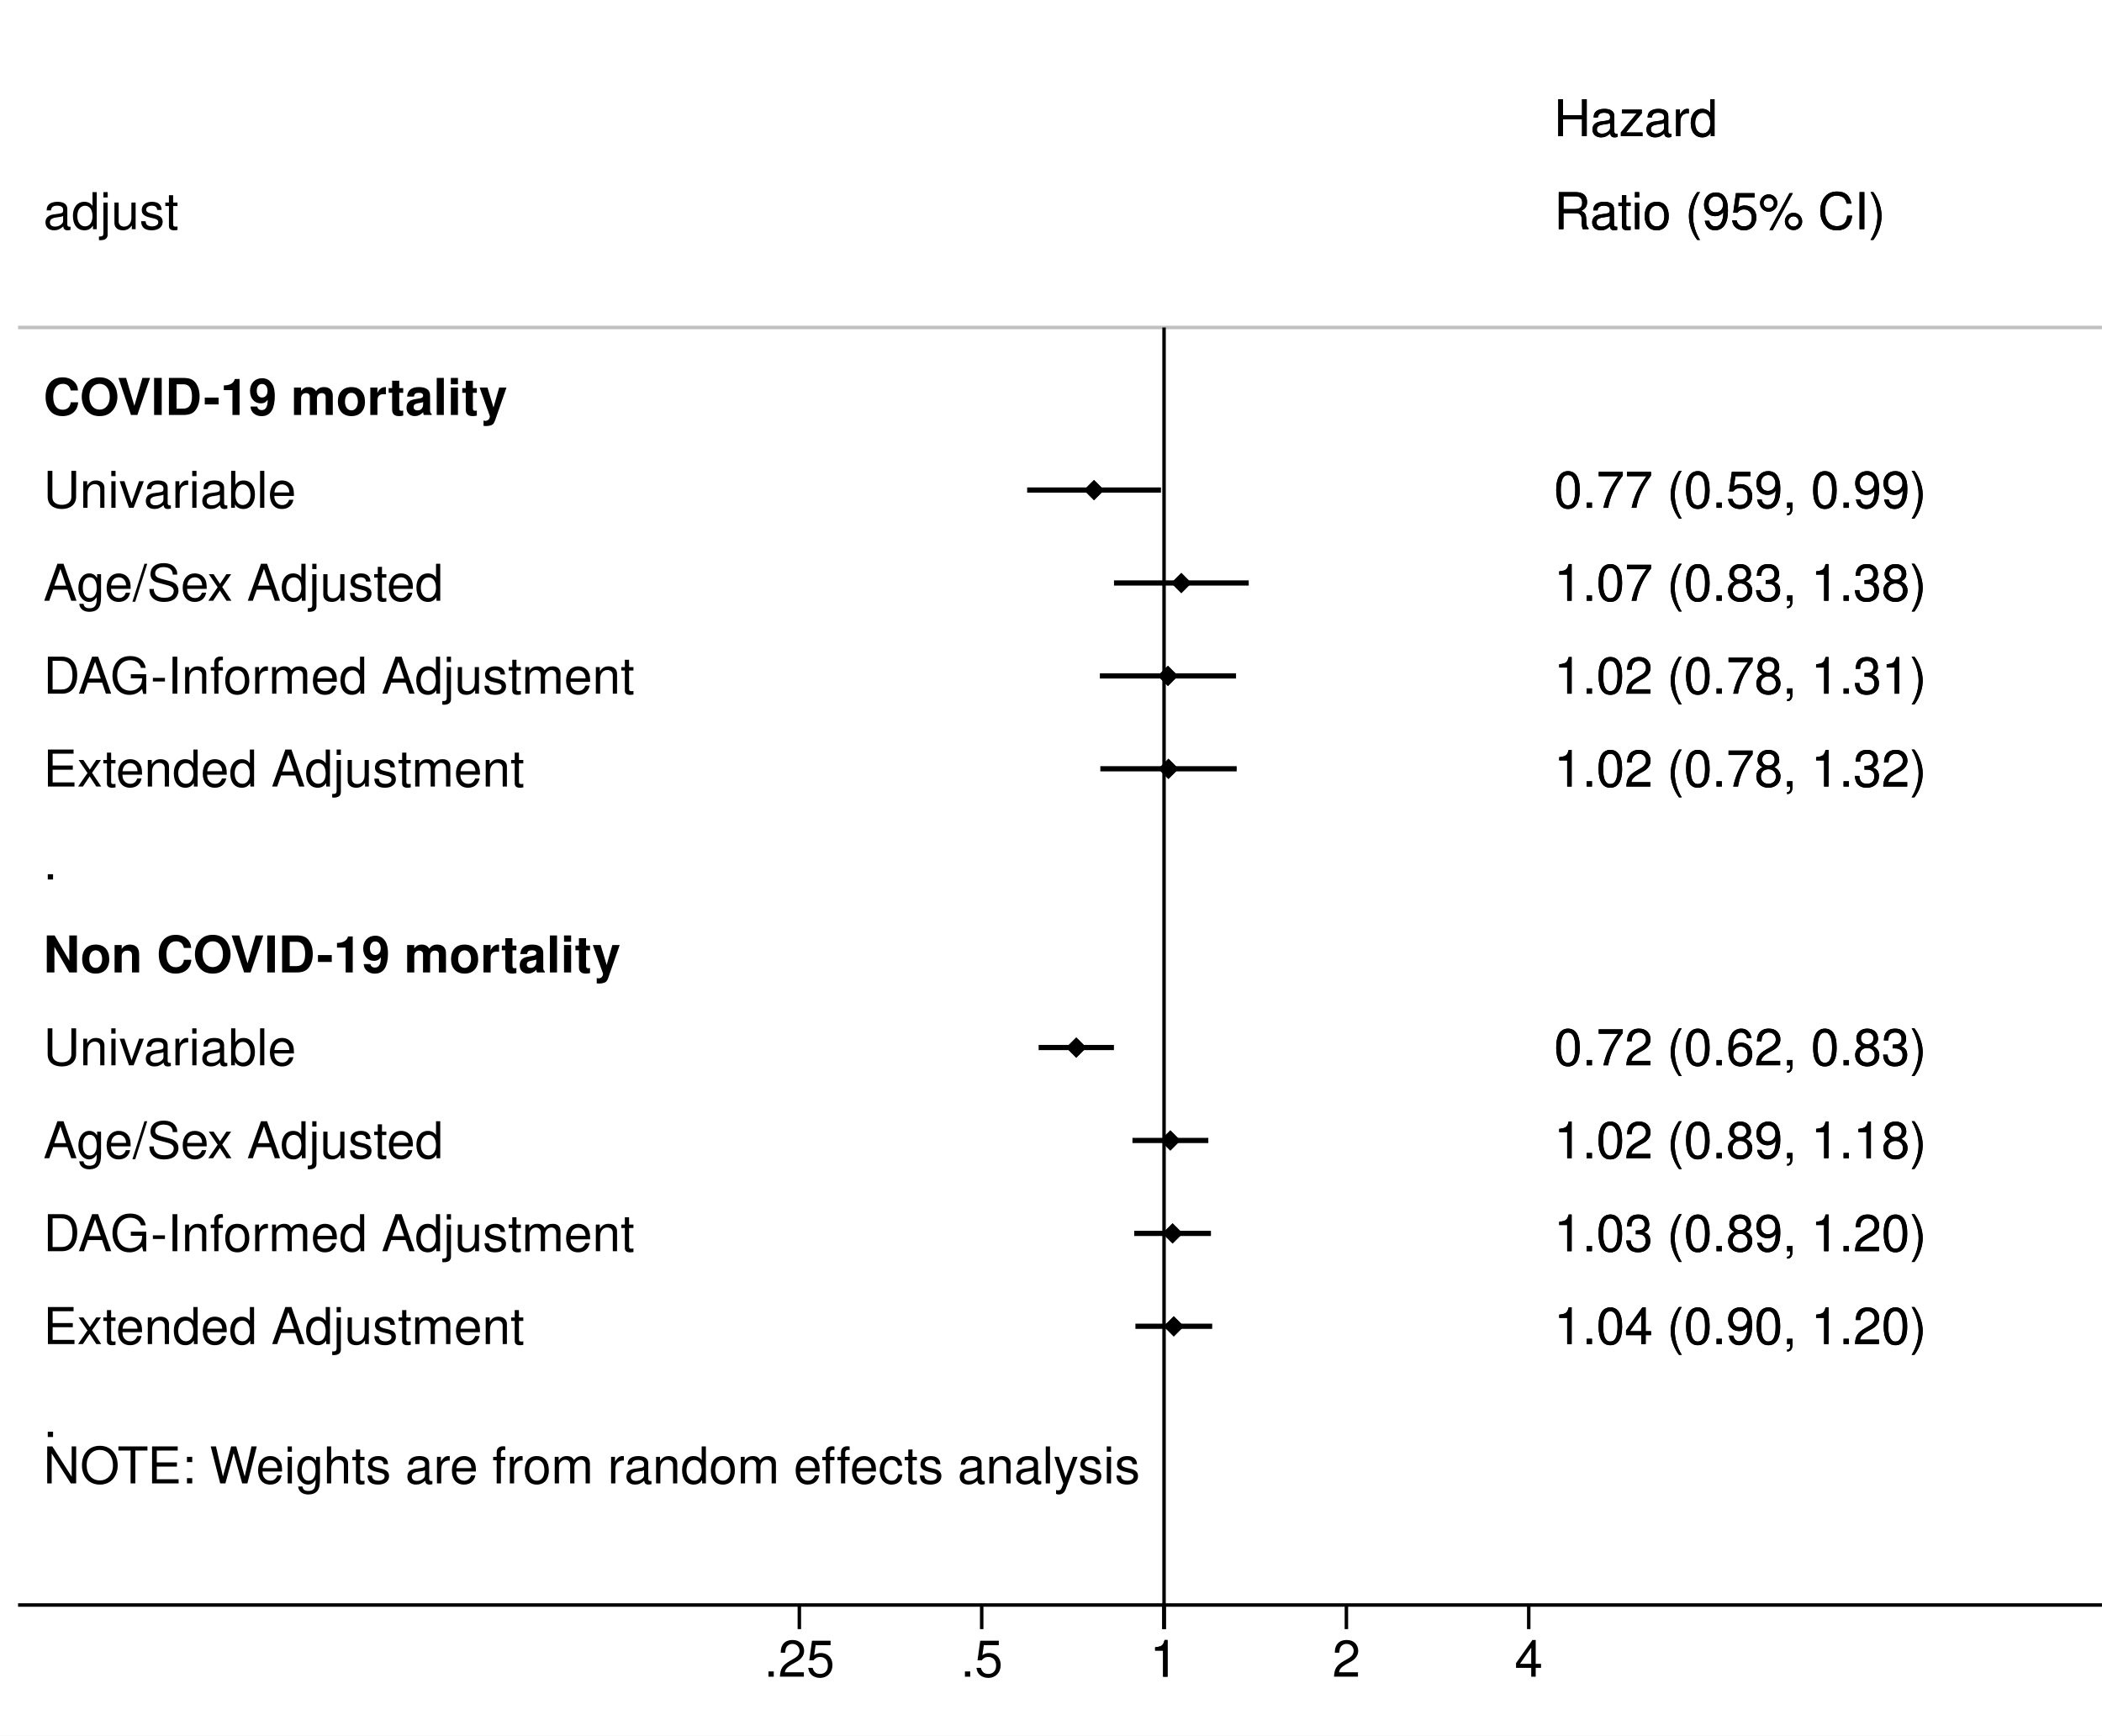
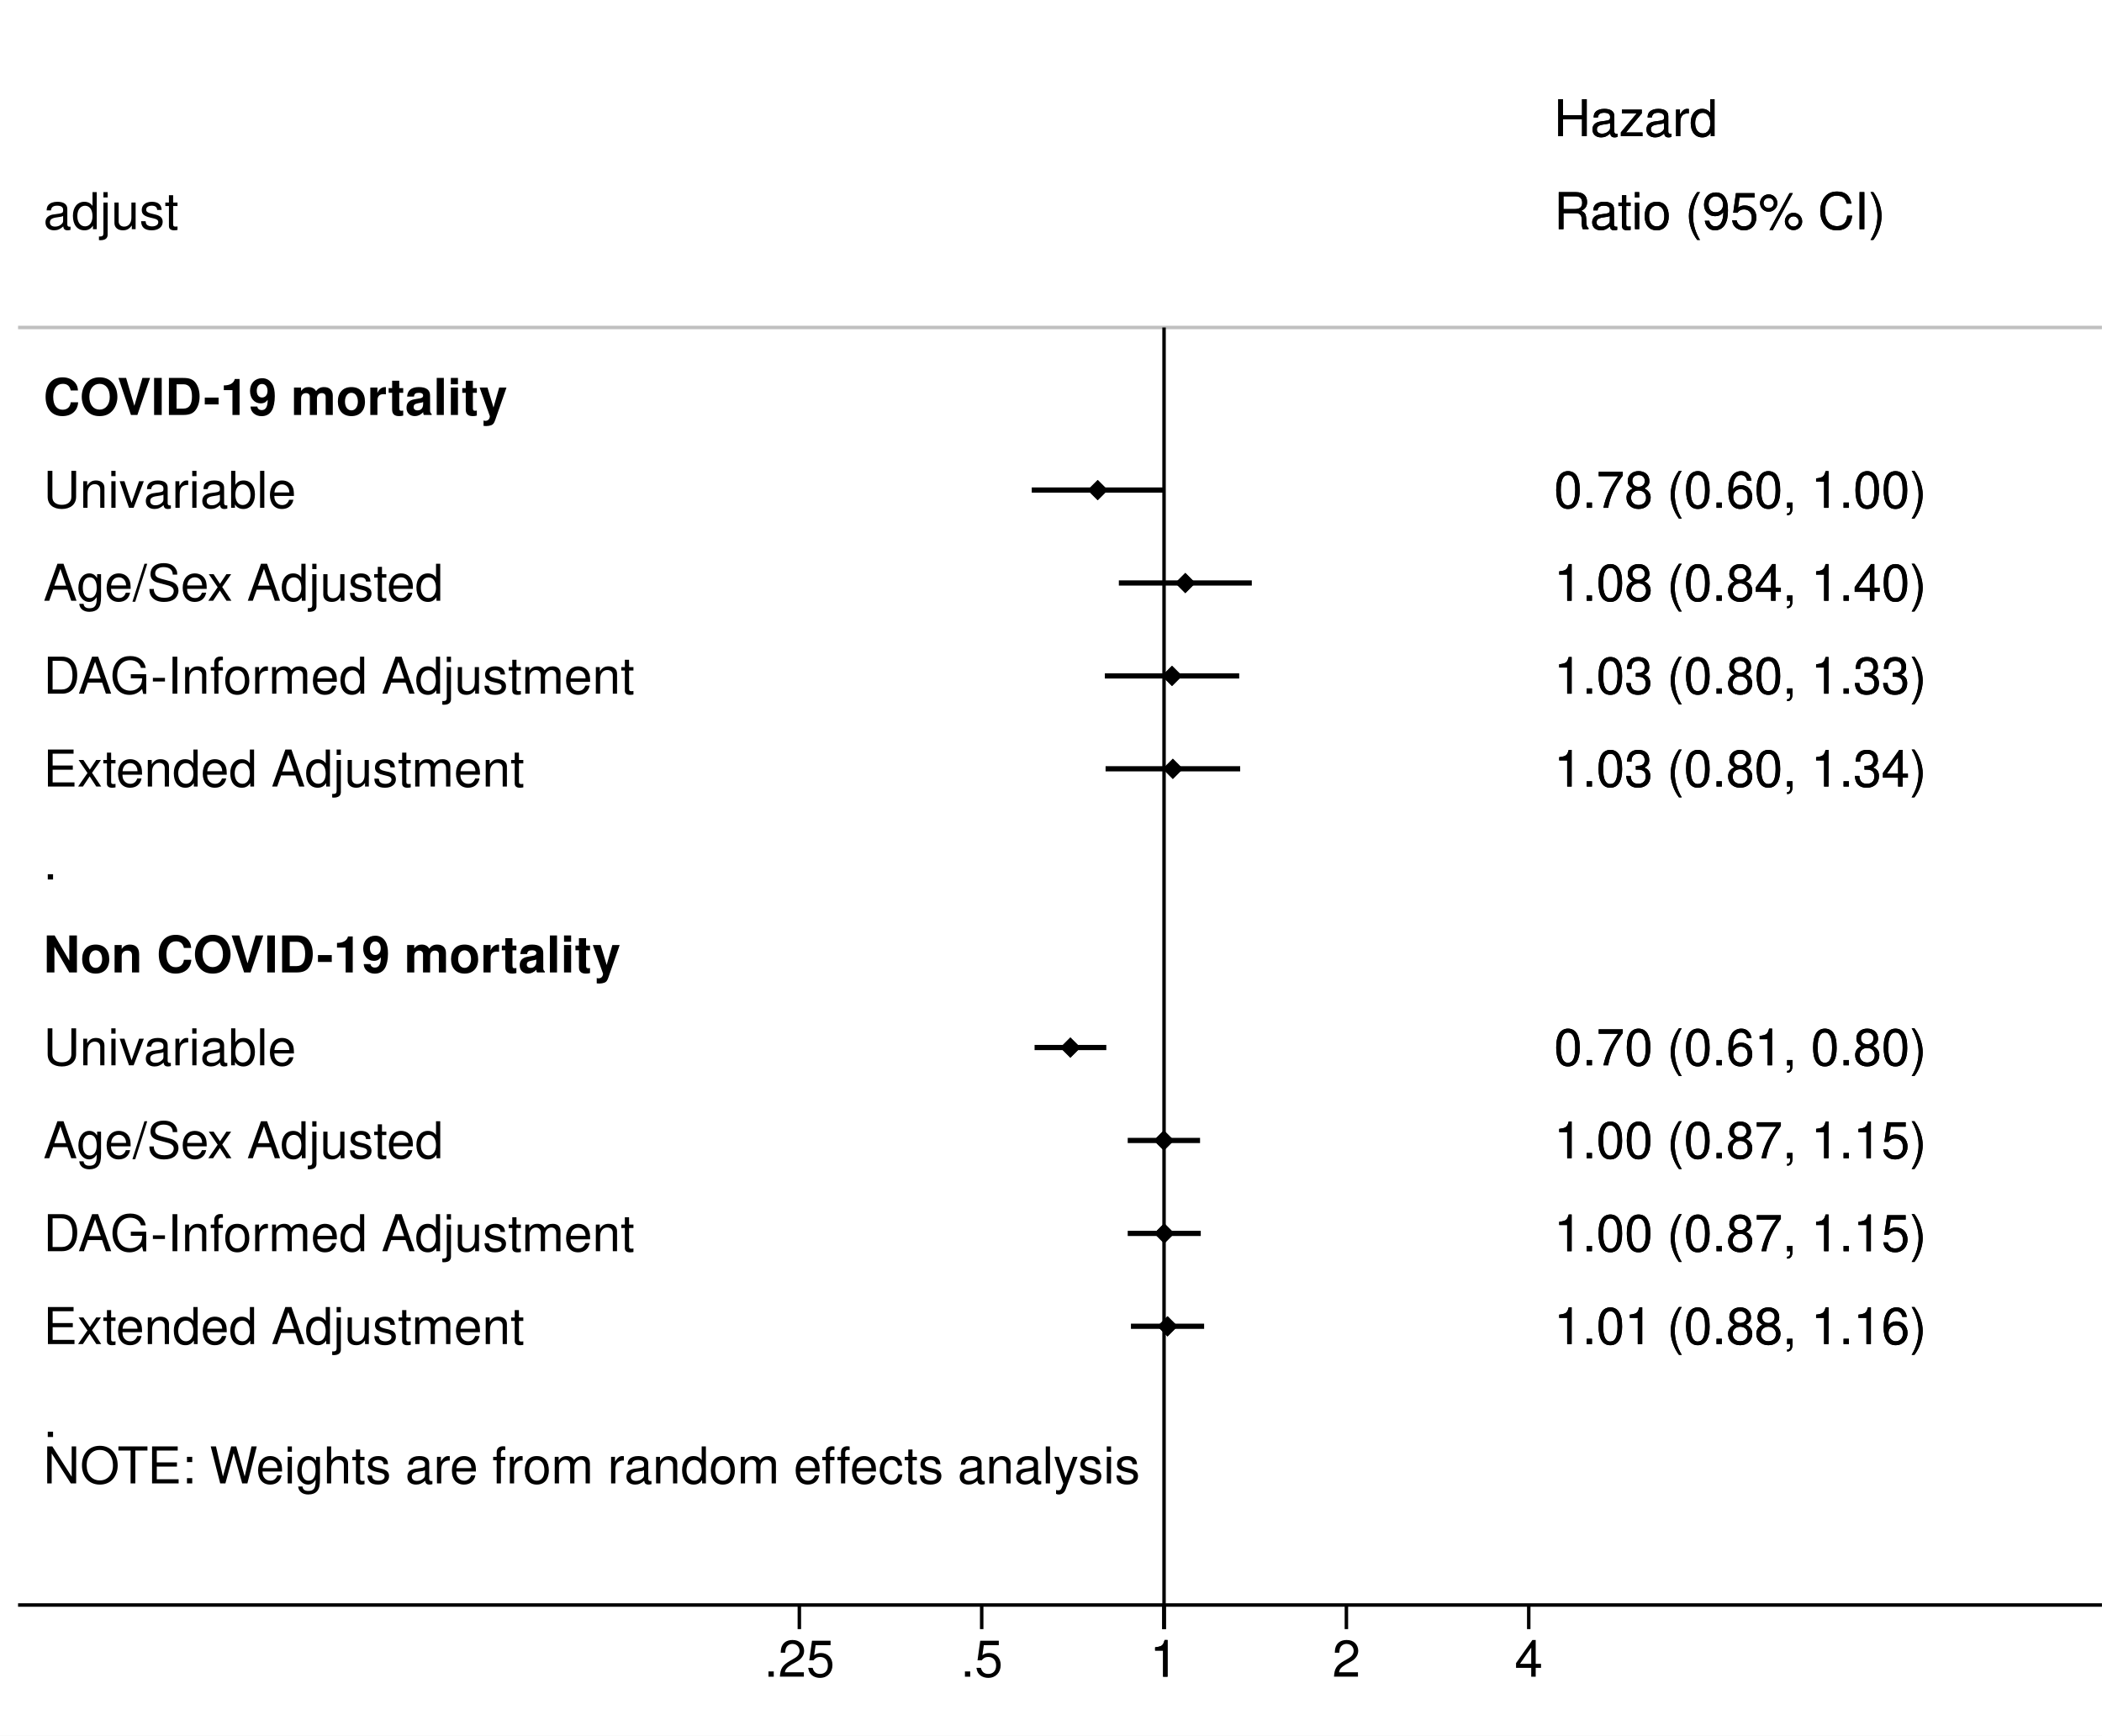
<svg xmlns="http://www.w3.org/2000/svg" version="1.1" width="11.02in" height="9.10in" viewBox="0 0 7932 6550">
  <rect x="0" y="0" width="7932" height="6550" style="fill:#F0F0F0;stroke:none" />
  <rect x="0.00" y="0.00" width="7931.75" height="6550.00" style="fill:#FFFFFF" />
  <rect x="6.55" y="6.55" width="7918.65" height="6536.90" style="fill:none;stroke:#FFFFFF;stroke-width:13.10" />
  <rect x="68.17" y="96.18" width="7863.59" height="5961.28" style="fill:#FFFFFF" />
  <rect x="74.72" y="102.73" width="7850.49" height="5948.18" style="fill:none;stroke:#FFFFFF;stroke-width:13.10" />
  <line x1="68.17" y1="1235.93" x2="7931.75" y2="1235.93" style="stroke:#C0C0C0;stroke-width:13.10" />
  <text x="163.60" y="5598.58" style="font-family:'Helvetica';font-size:191.61px;fill:#000000">NOTE: Weights are from random effects analysis</text>
  <line x1="4392.59" y1="6057.46" x2="4392.59" y2="1235.93" style="stroke:#000000;stroke-width:13.10" />
  <text x="163.60" y="3319.32" style="font-family:'Helvetica';font-size:191.61px;fill:#000000">.</text>
  <text x="163.60" y="5423.33" style="font-family:'Helvetica';font-size:191.61px;fill:#000000">.</text>
-   <line x1="3876.02" y1="1849.44" x2="4380.94" y2="1849.44" style="stroke:#000000;stroke-width:19.65" />
-   <line x1="4203.71" y1="2200.19" x2="4712.10" y2="2200.19" style="stroke:#000000;stroke-width:19.65" />
-   <line x1="4150.42" y1="2550.94" x2="4664.26" y2="2550.94" style="stroke:#000000;stroke-width:19.65" />
-   <line x1="4152.15" y1="2901.44" x2="4666.74" y2="2901.44" style="stroke:#000000;stroke-width:19.65" />
-   <line x1="3919.40" y1="3953.45" x2="4203.46" y2="3953.45" style="stroke:#000000;stroke-width:19.65" />
-   <line x1="4273.36" y1="4304.20" x2="4559.66" y2="4304.20" style="stroke:#000000;stroke-width:19.65" />
-   <line x1="4280.06" y1="4654.95" x2="4569.58" y2="4654.95" style="stroke:#000000;stroke-width:19.65" />
-   <line x1="4284.52" y1="5005.46" x2="4574.29" y2="5005.46" style="stroke:#000000;stroke-width:19.65" />
+   <line x1="3893.37" y1="1849.44" x2="4391.35" y2="1849.44" style="stroke:#000000;stroke-width:19.65" />
+   <line x1="4222.05" y1="2200.19" x2="4723.75" y2="2200.19" style="stroke:#000000;stroke-width:19.65" />
+   <line x1="4169.26" y1="2550.94" x2="4676.16" y2="2550.94" style="stroke:#000000;stroke-width:19.65" />
+   <line x1="4171.98" y1="2901.44" x2="4679.88" y2="2901.44" style="stroke:#000000;stroke-width:19.65" />
+   <line x1="3904.03" y1="3953.45" x2="4174.71" y2="3953.45" style="stroke:#000000;stroke-width:19.65" />
+   <line x1="4255.52" y1="4304.20" x2="4528.43" y2="4304.20" style="stroke:#000000;stroke-width:19.65" />
+   <line x1="4255.52" y1="4654.95" x2="4531.15" y2="4654.95" style="stroke:#000000;stroke-width:19.65" />
+   <line x1="4267.66" y1="5005.46" x2="4543.80" y2="5005.46" style="stroke:#000000;stroke-width:19.65" />
  <text x="163.60" y="1566.06" style="font-family:'Helvetica';font-weight:bold;font-size:191.61px;fill:#000000">COVID-19 mortality</text>
  <text x="163.60" y="1916.56" style="font-family:'Helvetica';font-size:191.61px;fill:#000000">Univariable</text>
  <text x="163.60" y="2267.32" style="font-family:'Helvetica';font-size:191.61px;fill:#000000">Age/Sex Adjusted</text>
  <text x="163.60" y="2618.07" style="font-family:'Helvetica';font-size:191.61px;fill:#000000">DAG-Informed Adjustment</text>
  <text x="163.60" y="2968.57" style="font-family:'Helvetica';font-size:191.61px;fill:#000000">Extended Adjustment</text>
  <text x="163.60" y="3670.07" style="font-family:'Helvetica';font-weight:bold;font-size:191.61px;fill:#000000">Non COVID-19 mortality</text>
  <text x="163.60" y="4020.58" style="font-family:'Helvetica';font-size:191.61px;fill:#000000">Univariable</text>
  <text x="163.60" y="4371.33" style="font-family:'Helvetica';font-size:191.61px;fill:#000000">Age/Sex Adjusted</text>
  <text x="163.60" y="4722.08" style="font-family:'Helvetica';font-size:191.61px;fill:#000000">DAG-Informed Adjustment</text>
  <text x="163.60" y="5072.58" style="font-family:'Helvetica';font-size:191.61px;fill:#000000">Extended Adjustment</text>
  <text x="163.60" y="864.81" style="font-family:'Helvetica';font-size:191.61px;fill:#000000">adjust</text>
-   <text x="5864.23" y="1916.56" style="font-family:'Helvetica';font-size:191.61px;fill:#000000">0.77 (0.59, 0.99)</text>
-   <text x="5864.23" y="2267.32" style="font-family:'Helvetica';font-size:191.61px;fill:#000000">1.07 (0.83, 1.38)</text>
-   <text x="5864.23" y="2618.07" style="font-family:'Helvetica';font-size:191.61px;fill:#000000">1.02 (0.78, 1.31)</text>
-   <text x="5864.23" y="2968.57" style="font-family:'Helvetica';font-size:191.61px;fill:#000000">1.02 (0.78, 1.32)</text>
-   <text x="5864.23" y="4020.58" style="font-family:'Helvetica';font-size:191.61px;fill:#000000">0.72 (0.62, 0.83)</text>
-   <text x="5864.23" y="4371.33" style="font-family:'Helvetica';font-size:191.61px;fill:#000000">1.02 (0.89, 1.18)</text>
-   <text x="5864.23" y="4722.08" style="font-family:'Helvetica';font-size:191.61px;fill:#000000">1.03 (0.89, 1.20)</text>
-   <text x="5864.23" y="5072.58" style="font-family:'Helvetica';font-size:191.61px;fill:#000000">1.04 (0.90, 1.20)</text>
+   <text x="5864.23" y="1916.56" style="font-family:'Helvetica';font-size:191.61px;fill:#000000">0.78 (0.60, 1.00)</text>
+   <text x="5864.23" y="2267.32" style="font-family:'Helvetica';font-size:191.61px;fill:#000000">1.08 (0.84, 1.40)</text>
+   <text x="5864.23" y="2618.07" style="font-family:'Helvetica';font-size:191.61px;fill:#000000">1.03 (0.80, 1.33)</text>
+   <text x="5864.23" y="2968.57" style="font-family:'Helvetica';font-size:191.61px;fill:#000000">1.03 (0.80, 1.34)</text>
+   <text x="5864.23" y="4020.58" style="font-family:'Helvetica';font-size:191.61px;fill:#000000">0.70 (0.61, 0.80)</text>
+   <text x="5864.23" y="4371.33" style="font-family:'Helvetica';font-size:191.61px;fill:#000000">1.00 (0.87, 1.15)</text>
+   <text x="5864.23" y="4722.08" style="font-family:'Helvetica';font-size:191.61px;fill:#000000">1.00 (0.87, 1.15)</text>
+   <text x="5864.23" y="5072.58" style="font-family:'Helvetica';font-size:191.61px;fill:#000000">1.01 (0.88, 1.16)</text>
  <text x="5864.23" y="864.81" style="font-family:'Helvetica';font-size:191.61px;fill:#000000">Ratio (95% CI)</text>
  <text x="5864.23" y="514.06" style="font-family:'Helvetica';font-size:191.61px;fill:#000000">Hazard</text>
-   <text x="5864.23" y="1916.56" style="font-family:'Helvetica';font-size:191.61px;fill:#000000">0.77 (0.59, 0.99)</text>
-   <text x="5864.23" y="2267.32" style="font-family:'Helvetica';font-size:191.61px;fill:#000000">1.07 (0.83, 1.38)</text>
-   <text x="5864.23" y="2618.07" style="font-family:'Helvetica';font-size:191.61px;fill:#000000">1.02 (0.78, 1.31)</text>
-   <text x="5864.23" y="2968.57" style="font-family:'Helvetica';font-size:191.61px;fill:#000000">1.02 (0.78, 1.32)</text>
-   <text x="5864.23" y="4020.58" style="font-family:'Helvetica';font-size:191.61px;fill:#000000">0.72 (0.62, 0.83)</text>
-   <text x="5864.23" y="4371.33" style="font-family:'Helvetica';font-size:191.61px;fill:#000000">1.02 (0.89, 1.18)</text>
-   <text x="5864.23" y="4722.08" style="font-family:'Helvetica';font-size:191.61px;fill:#000000">1.03 (0.89, 1.20)</text>
-   <text x="5864.23" y="5072.58" style="font-family:'Helvetica';font-size:191.61px;fill:#000000">1.04 (0.90, 1.20)</text>
+   <text x="5864.23" y="1916.56" style="font-family:'Helvetica';font-size:191.61px;fill:#000000">0.78 (0.60, 1.00)</text>
+   <text x="5864.23" y="2267.32" style="font-family:'Helvetica';font-size:191.61px;fill:#000000">1.08 (0.84, 1.40)</text>
+   <text x="5864.23" y="2618.07" style="font-family:'Helvetica';font-size:191.61px;fill:#000000">1.03 (0.80, 1.33)</text>
+   <text x="5864.23" y="2968.57" style="font-family:'Helvetica';font-size:191.61px;fill:#000000">1.03 (0.80, 1.34)</text>
+   <text x="5864.23" y="4020.58" style="font-family:'Helvetica';font-size:191.61px;fill:#000000">0.70 (0.61, 0.80)</text>
+   <text x="5864.23" y="4371.33" style="font-family:'Helvetica';font-size:191.61px;fill:#000000">1.00 (0.87, 1.15)</text>
+   <text x="5864.23" y="4722.08" style="font-family:'Helvetica';font-size:191.61px;fill:#000000">1.00 (0.87, 1.15)</text>
+   <text x="5864.23" y="5072.58" style="font-family:'Helvetica';font-size:191.61px;fill:#000000">1.01 (0.88, 1.16)</text>
  <text x="5864.23" y="864.81" style="font-family:'Helvetica';font-size:191.61px;fill:#000000">Ratio (95% CI)</text>
  <text x="5864.23" y="514.06" style="font-family:'Helvetica';font-size:191.61px;fill:#000000">Hazard</text>
-   <polygon points="4090.17,1849.69 4128.36,1811.50 4166.54,1849.69 4128.36,1887.87" style="fill:#000000" />
-   <polygon points="4104.07,1849.69 4128.36,1825.39 4152.65,1849.69 4128.36,1873.98" style="fill:none;stroke:#000000;stroke-width:19.65" />
-   <polygon points="4419.60,2200.44 4457.78,2162.25 4495.97,2200.44 4457.78,2238.62" style="fill:#000000" />
-   <polygon points="4433.49,2200.44 4457.78,2176.15 4482.08,2200.44 4457.78,2224.73" style="fill:none;stroke:#000000;stroke-width:19.65" />
-   <polygon points="4369.03,2550.94 4407.22,2512.75 4445.40,2550.94 4407.22,2589.13" style="fill:#000000" />
-   <polygon points="4382.93,2550.94 4407.22,2526.65 4431.51,2550.94 4407.22,2575.23" style="fill:none;stroke:#000000;stroke-width:19.65" />
-   <polygon points="4371.01,2901.69 4409.20,2863.51 4447.39,2901.69 4409.20,2939.88" style="fill:#000000" />
-   <polygon points="4384.91,2901.69 4409.20,2877.40 4433.49,2901.69 4409.20,2925.98" style="fill:none;stroke:#000000;stroke-width:19.65" />
-   <polygon points="4023.25,3953.70 4061.43,3915.51 4099.62,3953.70 4061.43,3991.88" style="fill:#000000" />
-   <polygon points="4037.14,3953.70 4061.43,3929.41 4085.72,3953.70 4061.43,3977.99" style="fill:none;stroke:#000000;stroke-width:19.65" />
-   <polygon points="4378.20,4304.20 4416.39,4266.01 4454.57,4304.20 4416.39,4342.39" style="fill:#000000" />
-   <polygon points="4392.10,4304.20 4416.39,4279.91 4440.68,4304.20 4416.39,4328.49" style="fill:none;stroke:#000000;stroke-width:19.65" />
-   <polygon points="4386.63,4654.95 4424.82,4616.77 4463.00,4654.95 4424.82,4693.14" style="fill:#000000" />
-   <polygon points="4400.52,4654.95 4424.82,4630.66 4449.11,4654.95 4424.82,4679.24" style="fill:none;stroke:#000000;stroke-width:19.65" />
-   <polygon points="4391.09,5005.70 4429.28,4967.52 4467.46,5005.70 4429.28,5043.89" style="fill:#000000" />
-   <polygon points="4404.99,5005.70 4429.28,4981.41 4453.57,5005.70 4429.28,5029.99" style="fill:none;stroke:#000000;stroke-width:19.65" />
+   <polygon points="4104.05,1849.69 4142.24,1811.50 4180.43,1849.69 4142.24,1887.87" style="fill:#000000" />
+   <polygon points="4117.95,1849.69 4142.24,1825.39 4166.53,1849.69 4142.24,1873.98" style="fill:none;stroke:#000000;stroke-width:19.65" />
+   <polygon points="4434.72,2200.44 4472.90,2162.25 4511.09,2200.44 4472.90,2238.62" style="fill:#000000" />
+   <polygon points="4448.61,2200.44 4472.90,2176.15 4497.20,2200.44 4472.90,2224.73" style="fill:none;stroke:#000000;stroke-width:19.65" />
+   <polygon points="4384.40,2550.94 4422.59,2512.75 4460.77,2550.94 4422.59,2589.13" style="fill:#000000" />
+   <polygon points="4398.29,2550.94 4422.59,2526.65 4446.88,2550.94 4422.59,2575.23" style="fill:none;stroke:#000000;stroke-width:19.65" />
+   <polygon points="4387.62,2901.69 4425.81,2863.51 4463.99,2901.69 4425.81,2939.88" style="fill:#000000" />
+   <polygon points="4401.52,2901.69 4425.81,2877.40 4450.10,2901.69 4425.81,2925.98" style="fill:none;stroke:#000000;stroke-width:19.65" />
+   <polygon points="4000.94,3953.70 4039.12,3915.51 4077.31,3953.70 4039.12,3991.88" style="fill:#000000" />
+   <polygon points="4014.83,3953.70 4039.12,3929.41 4063.41,3953.70 4039.12,3977.99" style="fill:none;stroke:#000000;stroke-width:19.65" />
+   <polygon points="4353.66,4304.20 4391.85,4266.01 4430.04,4304.20 4391.85,4342.39" style="fill:#000000" />
+   <polygon points="4367.56,4304.20 4391.85,4279.91 4416.14,4304.20 4391.85,4328.49" style="fill:none;stroke:#000000;stroke-width:19.65" />
+   <polygon points="4355.15,4654.95 4393.34,4616.77 4431.52,4654.95 4393.34,4693.14" style="fill:#000000" />
+   <polygon points="4369.04,4654.95 4393.34,4630.66 4417.63,4654.95 4393.34,4679.24" style="fill:none;stroke:#000000;stroke-width:19.65" />
+   <polygon points="4367.54,5005.70 4405.73,4967.52 4443.92,5005.70 4405.73,5043.89" style="fill:#000000" />
+   <polygon points="4381.44,5005.70 4405.73,4981.41 4430.02,5005.70 4405.73,5029.99" style="fill:none;stroke:#000000;stroke-width:19.65" />
  <line x1="68.17" y1="6057.46" x2="7931.75" y2="6057.46" style="stroke:#000000;stroke-width:13.10" />
  <text x="3704.49" y="6237.08" style="font-family:'Helvetica';font-size:191.61px;fill:#000000" text-anchor="middle"> </text>
  <text x="5080.69" y="6237.08" style="font-family:'Helvetica';font-size:191.61px;fill:#000000" text-anchor="middle"> </text>
  <line x1="4392.59" y1="6057.46" x2="4392.59" y2="6148.43" style="stroke:#000000;stroke-width:13.10" />
  <text x="4392.59" y="6328.05" style="font-family:'Helvetica';font-size:191.61px;fill:#000000" text-anchor="middle">1</text>
  <line x1="3016.39" y1="6057.46" x2="3016.39" y2="6148.43" style="stroke:#000000;stroke-width:13.10" />
  <text x="3016.39" y="6328.05" style="font-family:'Helvetica';font-size:191.61px;fill:#000000" text-anchor="middle">.25</text>
  <line x1="3704.49" y1="6057.46" x2="3704.49" y2="6148.43" style="stroke:#000000;stroke-width:13.10" />
  <text x="3704.49" y="6328.05" style="font-family:'Helvetica';font-size:191.61px;fill:#000000" text-anchor="middle">.5</text>
  <line x1="4392.59" y1="6057.46" x2="4392.59" y2="6148.43" style="stroke:#000000;stroke-width:13.10" />
  <text x="4392.59" y="6328.05" style="font-family:'Helvetica';font-size:191.61px;fill:#000000" text-anchor="middle">1</text>
  <line x1="5080.69" y1="6057.46" x2="5080.69" y2="6148.43" style="stroke:#000000;stroke-width:13.10" />
  <text x="5080.69" y="6328.05" style="font-family:'Helvetica';font-size:191.61px;fill:#000000" text-anchor="middle">2</text>
  <line x1="5768.79" y1="6057.46" x2="5768.79" y2="6148.43" style="stroke:#000000;stroke-width:13.10" />
  <text x="5768.79" y="6328.05" style="font-family:'Helvetica';font-size:191.61px;fill:#000000" text-anchor="middle">4</text>
  <line x1="4392.59" y1="6057.46" x2="4392.59" y2="6148.43" style="stroke:#000000;stroke-width:13.10" />
</svg>
